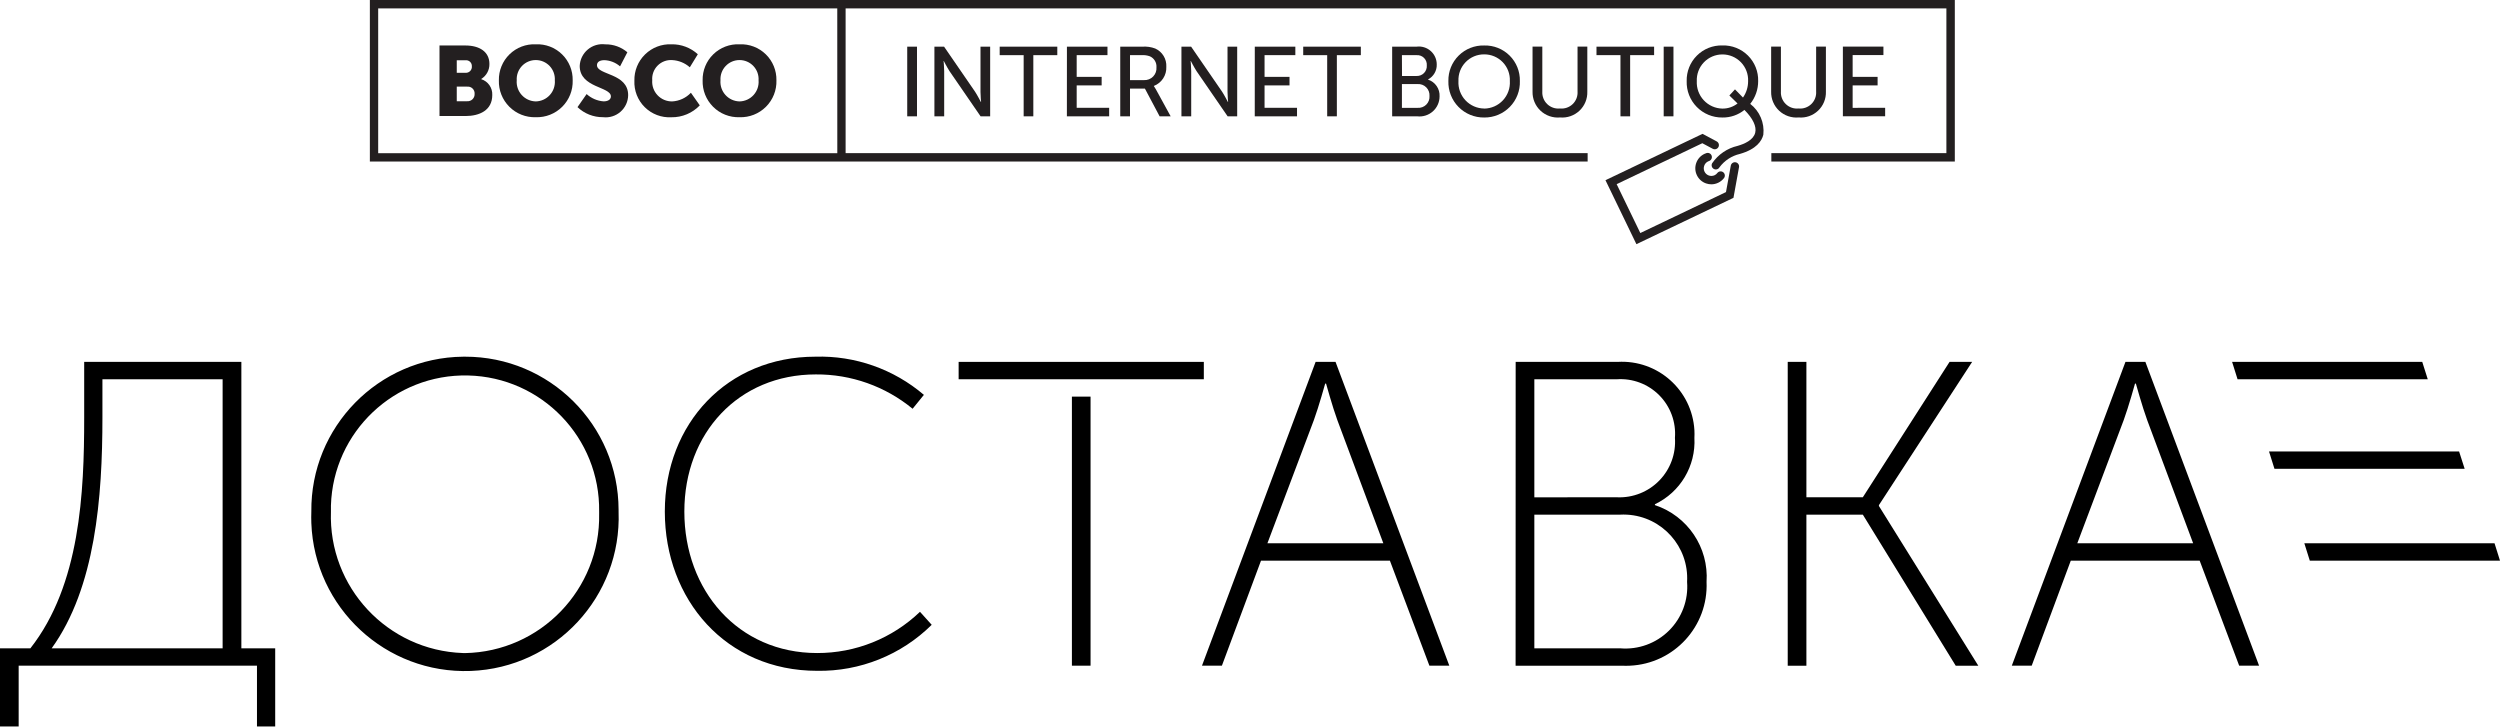
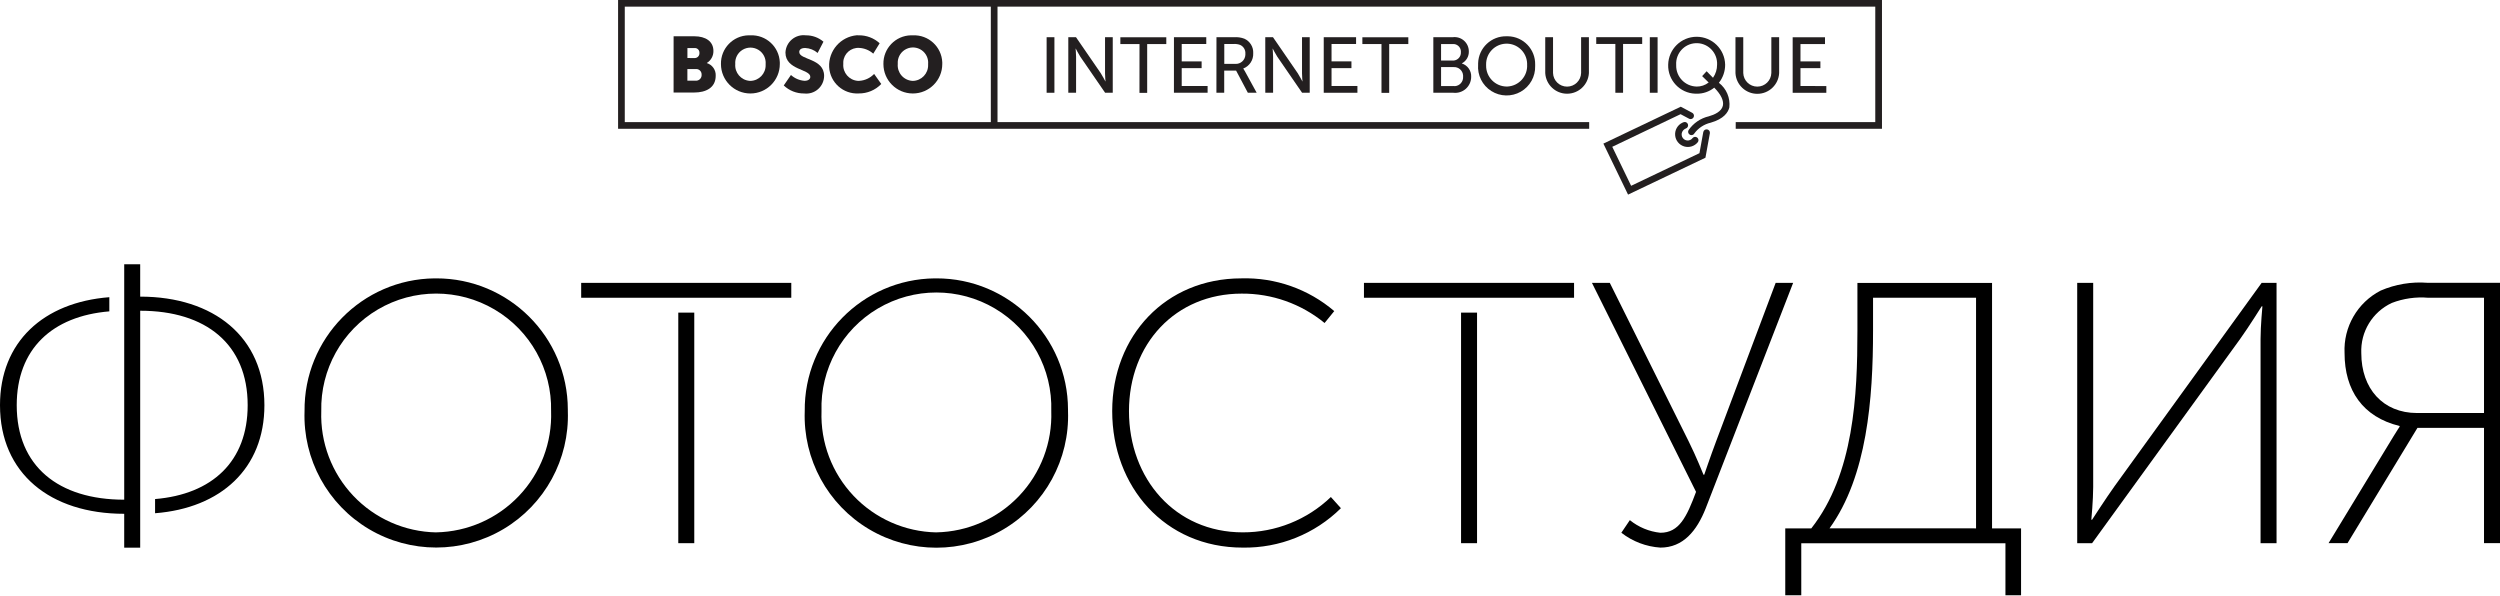
- <svg xmlns="http://www.w3.org/2000/svg" width="189.28" height="55" viewBox="0 0 189.28 55">
-   <g id="Group_960" data-name="Group 960" transform="translate(-99 -15)">
-     <g id="Group_812" data-name="Group 812" transform="translate(299.703 -481.078)">
-       <g id="Group_801" data-name="Group 801">
-         <g id="Group_796" data-name="Group 796">
-           <path id="Path_1143" data-name="Path 1143" d="M-167.428,499.522h1.964c1.069,0,1.816.478,1.816,1.4a1.305,1.305,0,0,1-.62,1.135v.015a1.2,1.2,0,0,1,.836,1.2c0,1.165-.971,1.591-2.032,1.591h-1.964Zm1.979,2.069a.452.452,0,0,0,.471-.493.435.435,0,0,0-.493-.456h-.65v.949Zm.112,2.152a.531.531,0,0,0,.568-.561.513.513,0,0,0-.56-.545h-.792v1.106Z" fill="#231f20" />
+ <svg xmlns="http://www.w3.org/2000/svg" width="210" height="50" viewBox="0 0 210 50">
+   <g id="Group_956" data-name="Group 956" transform="translate(-200 -800)">
+     <g id="Group_955" data-name="Group 955" transform="translate(200 822.199)">
+       <path id="Path_863" data-name="Path 863" d="M211.776,842.176v2.843h-1.343v-2.843c-6.217,0-10.433-3.4-10.433-9.121,0-5.325,3.658-8.644,9.184-9.074v1.191c-4.8.4-7.779,3.159-7.779,7.884,0,5.123,3.5,7.935,9.029,7.935V821.216h1.342v2.718c6.186,0,10.434,3.4,10.434,9.121,0,5.324-3.659,8.643-9.184,9.074v-1.191c4.8-.4,7.778-3.159,7.778-7.885,0-5.122-3.5-7.934-9.028-7.934v17.056Z" transform="translate(-200 -821.216)" />
+       <path id="Path_864" data-name="Path 864" d="M236.64,822.4a11.039,11.039,0,0,1,11.058,11.02v.132a11.065,11.065,0,1,1-22.116,0A11.04,11.04,0,0,1,236.508,822.4Zm0,21.335a9.844,9.844,0,0,0,9.652-10.183,9.655,9.655,0,1,0-19.305,0A9.845,9.845,0,0,0,236.64,843.738Z" transform="translate(-200 -821.216)" />
+       <path id="Path_865" data-name="Path 865" d="M258.319,825.277v19.367h-1.343V825.277Zm-9.5-1.249v-1.25h17.649v1.25Z" transform="translate(-200 -821.216)" />
+       <path id="Path_866" data-name="Path 866" d="M324.072,825.277v19.367h-1.343V825.277Zm-9.5-1.249v-1.25h17.649v1.25Z" transform="translate(-200 -821.216)" />
+       <path id="Path_867" data-name="Path 867" d="M278.654,822.4a11.041,11.041,0,0,1,11.059,11.02c0,.044,0,.088,0,.132a11.065,11.065,0,1,1-22.115,0A11.038,11.038,0,0,1,278.523,822.4Zm0,21.335a9.844,9.844,0,0,0,9.653-10.183,9.655,9.655,0,1,0-19.3,0A9.844,9.844,0,0,0,278.654,843.738Z" transform="translate(-200 -821.216)" />
+       <path id="Path_868" data-name="Path 868" d="M304.268,822.4a11.5,11.5,0,0,1,7.809,2.749l-.812,1a10.845,10.845,0,0,0-6.966-2.468c-5.558,0-9.465,4.217-9.465,9.871,0,5.685,3.874,10.183,9.559,10.183a10.649,10.649,0,0,0,7.4-2.968l.844.938a11.459,11.459,0,0,1-8.247,3.311c-6.56,0-10.965-5.123-10.965-11.464S297.927,822.4,304.268,822.4Z" transform="translate(-200 -821.216)" />
+       <path id="Path_869" data-name="Path 869" d="M336.907,842.708a4.867,4.867,0,0,0,2.561,1.061c1.593,0,2.218-1.343,3-3.436l-8.746-17.557h1.5l6.622,13.307c.625,1.25,1.25,2.812,1.25,2.812h.062s.53-1.562,1-2.812l5-13.307h1.468l-7.341,18.93c-.75,1.905-1.9,3.31-3.81,3.31a5.97,5.97,0,0,1-3.28-1.249Z" transform="translate(-200 -821.216)" />
+       <path id="Path_870" data-name="Path 870" d="M352.15,843.4c3.593-4.561,3.873-11.246,3.873-16.587v-4.03h11.309V843.4h2.437v5.622h-1.312v-4.373h-17.15v4.373h-1.345V843.4Zm13.838,0V824.028h-8.652v2.749c0,5.748-.5,12.245-3.655,16.619Z" transform="translate(-200 -821.216)" />
+       <path id="Path_871" data-name="Path 871" d="M374.485,822.778h1.343v17.149c0,1.094-.156,2.749-.156,2.749h.062s1.187-1.842,1.906-2.842l12.338-17.056h1.252v21.867h-1.343v-17.15c0-1.093.156-2.748.156-2.748h-.063s-1.093,1.749-1.812,2.748l-12.432,17.15h-1.25Z" transform="translate(-200 -821.216)" />
+       <path id="Path_872" data-name="Path 872" d="M401.067,835.648c.281-.469.5-.781.5-.781V834.8c-3.093-.75-4.624-3-4.624-6.122a5.606,5.606,0,0,1,3.03-5.25,8.314,8.314,0,0,1,3.936-.656H410v21.866h-1.343v-9.681h-5.591l-5.873,9.683H395.6Zm7.59-1.937v-9.683h-4.685a6.894,6.894,0,0,0-3.062.437,4.439,4.439,0,0,0-2.561,4.217c0,2.968,1.812,5.029,4.685,5.029Z" transform="translate(-200 -821.216)" />
+     </g>
+     <g id="Group_535" data-name="Group 535" transform="translate(251.919 800)">
+       <g id="Group_524" data-name="Group 524" transform="translate(4.664 2.965)">
+         <g id="Group_519" data-name="Group 519" transform="translate(0 0.082)">
+           <path id="Path_873" data-name="Path 873" d="M256.583,803.047h1.738c.946,0,1.606.423,1.606,1.235a1.154,1.154,0,0,1-.548,1.005v.013a1.058,1.058,0,0,1,.74,1.064c0,1.031-.859,1.407-1.8,1.407h-1.738Zm1.752,1.831a.4.4,0,0,0,.418-.381.539.539,0,0,0,0-.056.385.385,0,0,0-.362-.406.468.468,0,0,0-.075,0h-.573v.838Zm.1,1.9a.469.469,0,0,0,.5-.434.324.324,0,0,0,0-.062.453.453,0,0,0-.423-.483.436.436,0,0,0-.072,0h-.7v.978Z" transform="translate(-256.583 -803.047)" fill="#231f20" />
        </g>
-         <g id="Group_797" data-name="Group 797">
-           <path id="Path_1144" data-name="Path 1144" d="M-160.138,499.432a2.676,2.676,0,0,1,2.794,2.727,2.708,2.708,0,0,1-2.794,2.794,2.708,2.708,0,0,1-2.794-2.794A2.676,2.676,0,0,1-160.138,499.432Zm0,4.325a1.479,1.479,0,0,0,1.442-1.6,1.443,1.443,0,0,0-1.442-1.532,1.443,1.443,0,0,0-1.442,1.532A1.479,1.479,0,0,0-160.138,503.757Z" fill="#231f20" />
+         <g id="Group_520" data-name="Group 520" transform="translate(3.979)">
+           <path id="Path_874" data-name="Path 874" d="M263.035,802.968a2.367,2.367,0,0,1,2.469,2.261c0,.05,0,.1,0,.151a2.472,2.472,0,0,1-4.944,0,2.368,2.368,0,0,1,2.32-2.414C262.933,802.965,262.984,802.965,263.035,802.968Zm0,3.827a1.309,1.309,0,0,0,1.279-1.338c0-.026,0-.051,0-.077a1.28,1.28,0,1,0-2.552,0,1.31,1.31,0,0,0,1.2,1.411Z" transform="translate(-260.562 -802.965)" fill="#231f20" />
        </g>
-         <g id="Group_798" data-name="Group 798">
-           <path id="Path_1145" data-name="Path 1145" d="M-156.289,503.2a2.148,2.148,0,0,0,1.285.553c.366,0,.553-.164.553-.374,0-.754-2.361-.635-2.361-2.308a1.722,1.722,0,0,1,1.934-1.636,2.523,2.523,0,0,1,1.674.6l-.553,1.068a1.93,1.93,0,0,0-1.18-.47c-.4,0-.568.164-.568.381,0,.762,2.361.582,2.361,2.271a1.7,1.7,0,0,1-1.9,1.666,2.767,2.767,0,0,1-1.935-.762Z" fill="#231f20" />
+         <g id="Group_521" data-name="Group 521" transform="translate(9.249 0.003)">
+           <path id="Path_875" data-name="Path 875" d="M266.44,806.3a1.905,1.905,0,0,0,1.137.489c.324,0,.489-.146.489-.331,0-.667-2.088-.561-2.088-2.042a1.523,1.523,0,0,1,1.711-1.448,2.237,2.237,0,0,1,1.481.536l-.489.945a1.711,1.711,0,0,0-1.044-.416c-.351,0-.5.145-.5.337,0,.674,2.089.516,2.089,2.009a1.5,1.5,0,0,1-1.679,1.474,2.443,2.443,0,0,1-1.712-.674Z" transform="translate(-265.832 -802.969)" fill="#231f20" />
        </g>
-         <g id="Group_799" data-name="Group 799">
-           <path id="Path_1146" data-name="Path 1146" d="M-149.87,499.432a2.875,2.875,0,0,1,2,.754l-.605.987a2.184,2.184,0,0,0-1.337-.546,1.419,1.419,0,0,0-1.509,1.524,1.492,1.492,0,0,0,1.509,1.606,2.108,2.108,0,0,0,1.419-.657l.672.956a2.909,2.909,0,0,1-2.151.9,2.655,2.655,0,0,1-2.8-2.772A2.691,2.691,0,0,1-149.87,499.432Z" fill="#231f20" />
+         <g id="Group_522" data-name="Group 522" transform="translate(13.054 0)">
+           <path id="Path_876" data-name="Path 876" d="M272.119,802.968a2.541,2.541,0,0,1,1.771.667l-.536.873a1.933,1.933,0,0,0-1.182-.483,1.256,1.256,0,0,0-1.336,1.169,1.215,1.215,0,0,0,0,.181,1.32,1.32,0,0,0,1.215,1.417c.04,0,.08,0,.12,0a1.864,1.864,0,0,0,1.255-.582l.6.846a2.576,2.576,0,0,1-1.9.794,2.349,2.349,0,0,1-2.477-2.213,2.555,2.555,0,0,1,2.327-2.675C272.018,802.965,272.068,802.966,272.119,802.968Z" transform="translate(-269.637 -802.966)" fill="#231f20" />
        </g>
-         <g id="Group_800" data-name="Group 800">
-           <path id="Path_1147" data-name="Path 1147" d="M-144.712,499.432a2.675,2.675,0,0,1,2.794,2.727,2.708,2.708,0,0,1-2.794,2.794,2.708,2.708,0,0,1-2.794-2.794A2.676,2.676,0,0,1-144.712,499.432Zm0,4.325a1.479,1.479,0,0,0,1.442-1.6,1.443,1.443,0,0,0-1.442-1.532,1.443,1.443,0,0,0-1.442,1.532A1.479,1.479,0,0,0-144.712,503.757Z" fill="#231f20" />
+         <g id="Group_523" data-name="Group 523" transform="translate(17.626)">
+           <path id="Path_877" data-name="Path 877" d="M276.683,802.968a2.366,2.366,0,0,1,2.468,2.261c0,.05,0,.1,0,.151a2.472,2.472,0,0,1-4.944,0,2.367,2.367,0,0,1,2.318-2.414C276.579,802.965,276.631,802.965,276.683,802.968Zm0,3.827a1.309,1.309,0,0,0,1.279-1.338c0-.025,0-.051,0-.077a1.279,1.279,0,1,0-2.55-.2,1.128,1.128,0,0,0,0,.2,1.309,1.309,0,0,0,1.2,1.411Z" transform="translate(-274.209 -802.965)" fill="#231f20" />
        </g>
      </g>
-       <g id="Group_810" data-name="Group 810">
-         <g id="Group_802" data-name="Group 802">
-           <path id="Path_1148" data-name="Path 1148" d="M-132.015,499.611h.74v5.274h-.74Z" fill="#231f20" />
+       <g id="Group_533" data-name="Group 533" transform="translate(35.997 3.121)">
+         <g id="Group_525" data-name="Group 525" transform="translate(0 0.005)">
+           <path id="Path_878" data-name="Path 878" d="M287.916,803.126h.655v4.666h-.655Z" transform="translate(-287.916 -803.126)" fill="#231f20" />
        </g>
-         <g id="Group_803" data-name="Group 803">
-           <path id="Path_1149" data-name="Path 1149" d="M-129.957,499.611h.732l2.353,3.422c.187.291.434.769.434.769h.015s-.045-.47-.045-.769v-3.422h.732v5.274h-.725l-2.353-3.421c-.187-.291-.433-.769-.433-.769h-.015s.045.47.045.769v3.421h-.74Z" fill="#231f20" />
+         <g id="Group_526" data-name="Group 526" transform="translate(1.821 0.005)">
+           <path id="Path_879" data-name="Path 879" d="M289.737,803.126h.647l2.082,3.027c.165.258.384.681.384.681h.012s-.039-.417-.039-.681v-3.027h.648v4.666h-.641l-2.082-3.027c-.165-.257-.383-.68-.383-.68h-.014s.04.416.04.68v3.027h-.654Z" transform="translate(-289.737 -803.126)" fill="#231f20" />
        </g>
-         <g id="Group_804" data-name="Group 804">
-           <path id="Path_1150" data-name="Path 1150" d="M-123.2,500.254h-1.815v-.643h4.362v.643h-1.815v4.631h-.732Z" fill="#231f20" />
+         <g id="Group_527" data-name="Group 527" transform="translate(6.194 0.005)">
+           <path id="Path_880" data-name="Path 880" d="M295.718,803.7H294.11v-.569h3.859v.569h-1.606v4.1h-.648Z" transform="translate(-294.11 -803.126)" fill="#231f20" />
        </g>
-         <g id="Group_805" data-name="Group 805">
-           <path id="Path_1151" data-name="Path 1151" d="M-119.924,499.611h3.07v.643h-2.331V501.9h1.89v.642h-1.89v1.7h2.458v.642h-3.2Z" fill="#231f20" />
+         <g id="Group_528" data-name="Group 528" transform="translate(10.694 0.005)">
+           <path id="Path_881" data-name="Path 881" d="M298.612,803.126h2.715v.569h-2.063v1.46h1.672v.568h-1.672v1.5h2.175v.569H298.61Z" transform="translate(-298.61 -803.126)" fill="#231f20" />
        </g>
-         <g id="Group_806" data-name="Group 806">
-           <path id="Path_1152" data-name="Path 1152" d="M-115.887,499.611h1.673a2.294,2.294,0,0,1,.979.142,1.426,1.426,0,0,1,.836,1.382,1.477,1.477,0,0,1-.941,1.449v.015a1.811,1.811,0,0,1,.15.24l1.12,2.046h-.836l-1.114-2.1h-1.128v2.1h-.739Zm1.8,2.533a.9.9,0,0,0,.942-.971.843.843,0,0,0-.494-.83,1.52,1.52,0,0,0-.635-.089h-.874v1.89Z" fill="#231f20" />
+         <g id="Group_529" data-name="Group 529" transform="translate(14.265)">
+           <path id="Path_882" data-name="Path 882" d="M302.183,803.126h1.481a2.031,2.031,0,0,1,.866.126,1.263,1.263,0,0,1,.74,1.221,1.307,1.307,0,0,1-.833,1.282v.013a1.6,1.6,0,0,1,.132.212l.991,1.811h-.741l-.985-1.858h-1v1.858h-.655Zm1.593,2.241a.8.8,0,0,0,.835-.752.951.951,0,0,0,0-.107.745.745,0,0,0-.436-.734,1.345,1.345,0,0,0-.562-.079h-.773v1.672Z" transform="translate(-302.181 -803.121)" fill="#231f20" />
        </g>
-         <g id="Group_807" data-name="Group 807">
-           <path id="Path_1153" data-name="Path 1153" d="M-111.254,499.611h.733l2.353,3.422c.187.291.433.769.433.769h.015s-.045-.47-.045-.769v-3.422h.732v5.274h-.724l-2.353-3.421c-.187-.291-.434-.769-.434-.769h-.015s.045.47.045.769v3.421h-.74Z" fill="#231f20" />
+         <g id="Group_530" data-name="Group 530" transform="translate(18.367 0.005)">
+           <path id="Path_883" data-name="Path 883" d="M306.283,803.126h.648l2.081,3.027c.166.258.384.681.384.681h.013s-.04-.417-.04-.681v-3.027h.648v4.666h-.641l-2.082-3.027c-.165-.257-.383-.68-.383-.68H306.9s.04.416.04.68v3.027h-.655Z" transform="translate(-306.283 -803.126)" fill="#231f20" />
        </g>
-         <g id="Group_808" data-name="Group 808">
-           <path id="Path_1154" data-name="Path 1154" d="M-105.7,499.611h3.07v.643h-2.331V501.9h1.89v.642h-1.89v1.7h2.458v.642h-3.2Z" fill="#231f20" />
+         <g id="Group_531" data-name="Group 531" transform="translate(23.278 0.005)">
+           <path id="Path_884" data-name="Path 884" d="M311.194,803.126h2.717v.569h-2.062v1.46h1.672v.568h-1.672v1.5h2.174v.569h-2.829Z" transform="translate(-311.194 -803.126)" fill="#231f20" />
        </g>
-         <g id="Group_809" data-name="Group 809">
-           <path id="Path_1155" data-name="Path 1155" d="M-100.219,500.254h-1.815v-.643h4.363v.643h-1.816v4.631h-.732Z" fill="#231f20" />
+         <g id="Group_532" data-name="Group 532" transform="translate(26.523 0.005)">
+           <path id="Path_885" data-name="Path 885" d="M316.045,803.7h-1.606v-.569h3.86v.569h-1.607v4.1h-.647Z" transform="translate(-314.439 -803.126)" fill="#231f20" />
        </g>
      </g>
-       <g id="Group_811" data-name="Group 811">
-         <path id="Path_1156" data-name="Path 1156" d="M-92.582,502.106v-.014a1.236,1.236,0,0,0,.658-1.136,1.354,1.354,0,0,0-1.532-1.345H-95.3v5.274h1.89a1.52,1.52,0,0,0,1.7-1.5A1.268,1.268,0,0,0-92.582,502.106Zm-1.979-1.852h1.1a.724.724,0,0,1,.784.777.746.746,0,0,1-.777.8h-1.1Zm1.188,3.989h-1.188v-1.8h1.188a.848.848,0,0,1,.9.9A.84.84,0,0,1-93.373,504.243Z" fill="#231f20" />
-         <path id="Path_1157" data-name="Path 1157" d="M-88.331,499.522a2.638,2.638,0,0,0-2.712,2.689,2.677,2.677,0,0,0,2.712,2.764,2.671,2.671,0,0,0,2.7-2.764A2.631,2.631,0,0,0-88.331,499.522Zm0,4.773a1.971,1.971,0,0,1-1.95-2.084,1.935,1.935,0,0,1,1.95-2.017,1.933,1.933,0,0,1,1.942,2.017A1.969,1.969,0,0,1-88.331,504.3Z" fill="#231f20" />
-         <path id="Path_1158" data-name="Path 1158" d="M-81.264,503a1.211,1.211,0,0,1-1.33,1.292,1.215,1.215,0,0,1-1.337-1.285v-3.4h-.74v3.407a1.915,1.915,0,0,0,2.085,1.957,1.9,1.9,0,0,0,2.062-1.957v-3.407h-.74Z" fill="#231f20" />
-         <path id="Path_1159" data-name="Path 1159" d="M-78.014,504.885h.732v-4.632h1.815v-.643h-4.363v.643h1.815Z" fill="#231f20" />
-         <rect id="Rectangle_212" data-name="Rectangle 212" width="0.74" height="5.274" transform="translate(-74.742 499.611)" fill="#231f20" />
-         <path id="Path_1160" data-name="Path 1160" d="M-67.589,502.218a2.631,2.631,0,0,0-2.712-2.7,2.636,2.636,0,0,0-2.7,2.7,2.672,2.672,0,0,0,2.7,2.757,2.583,2.583,0,0,0,1.673-.575l0,0c.64.646.932,1.256.815,1.729-.136.546-.8.842-1.334.994a3.211,3.211,0,0,0-1.924,1.313.317.317,0,0,0,.122.431.309.309,0,0,0,.154.041.317.317,0,0,0,.277-.163,2.672,2.672,0,0,1,1.545-1.013c1.258-.358,1.66-.987,1.775-1.451a2.582,2.582,0,0,0-.992-2.338A2.743,2.743,0,0,0-67.589,502.218ZM-70.3,504.3a1.979,1.979,0,0,1-1.935-2.077,1.939,1.939,0,0,1,1.935-2.024,1.942,1.942,0,0,1,1.95,2.024,2.151,2.151,0,0,1-.388,1.241l-.606-.62-.425.463.619.605A1.827,1.827,0,0,1-70.3,504.3Z" fill="#231f20" />
-         <path id="Path_1161" data-name="Path 1161" d="M-63.2,503a1.21,1.21,0,0,1-1.329,1.292,1.215,1.215,0,0,1-1.337-1.285v-3.4h-.74v3.407a1.914,1.914,0,0,0,2.084,1.957,1.9,1.9,0,0,0,2.062-1.957v-3.407h-.74Z" fill="#231f20" />
-         <path id="Path_1162" data-name="Path 1162" d="M-60.436,504.243v-1.7h1.89V501.9h-1.89v-1.651h2.331v-.643h-3.07v5.274h3.2v-.642Z" fill="#231f20" />
-         <path id="Path_1163" data-name="Path 1163" d="M-69.294,508.365a.318.318,0,0,0-.368.256l-.363,2-6.486,3.1-1.792-3.7,6.486-3.1.79.422a.317.317,0,0,0,.429-.13.317.317,0,0,0-.131-.429l-1.072-.572-7.349,3.509,2.343,4.844,7.348-3.509.42-2.319A.317.317,0,0,0-69.294,508.365Z" fill="#231f20" />
-         <path id="Path_1164" data-name="Path 1164" d="M-71.384,508.3a.591.591,0,0,1,.075-.03.317.317,0,0,0,.2-.4.316.316,0,0,0-.4-.2,1.252,1.252,0,0,0-.155.062,1.2,1.2,0,0,0-.616.692,1.2,1.2,0,0,0,.054.925,1.2,1.2,0,0,0,.692.616,1.217,1.217,0,0,0,.4.068,1.2,1.2,0,0,0,.526-.122,1.2,1.2,0,0,0,.43-.348.317.317,0,0,0-.057-.444.317.317,0,0,0-.444.056.57.57,0,0,1-.2.166.577.577,0,0,1-.441.026.573.573,0,0,1-.33-.294.573.573,0,0,1-.025-.441A.568.568,0,0,1-71.384,508.3Z" fill="#231f20" />
+       <g id="Group_534" data-name="Group 534" transform="translate(68.477 3.046)">
+         <path id="Path_886" data-name="Path 886" d="M322.8,805.333v-.012a1.092,1.092,0,0,0,.582-1.005,1.2,1.2,0,0,0-1.355-1.191H320.4v4.666h1.672a1.345,1.345,0,0,0,1.507-1.328A1.123,1.123,0,0,0,322.8,805.333ZM321.05,803.7h.971a.639.639,0,0,1,.693.582.731.731,0,0,1,0,.105.662.662,0,0,1-.616.7c-.024,0-.048,0-.072,0h-.977Zm1.051,3.529H321.05v-1.593H322.1a.751.751,0,0,1,.8.7.779.779,0,0,1,0,.1.744.744,0,0,1-.683.8A.764.764,0,0,1,322.1,807.224Z" transform="translate(-320.396 -803.046)" fill="#231f20" />
+         <path id="Path_887" data-name="Path 887" d="M326.562,803.047a2.335,2.335,0,0,0-2.4,2.267c0,.038,0,.075,0,.113a2.4,2.4,0,1,0,4.791.112c0-.037,0-.075,0-.112a2.328,2.328,0,0,0-2.276-2.38Zm0,4.223a1.743,1.743,0,0,1-1.728-1.758c0-.029,0-.057,0-.085a1.723,1.723,0,0,1,3.444-.111q0,.056,0,.111a1.741,1.741,0,0,1-1.637,1.84Z" transform="translate(-320.396 -803.046)" fill="#231f20" />
+         <path id="Path_888" data-name="Path 888" d="M332.814,806.127a1.18,1.18,0,0,1-2.359.007v-3.008H329.8v3.014a1.837,1.837,0,0,0,3.668,0v-3.014h-.655Z" transform="translate(-320.396 -803.046)" fill="#231f20" />
+         <path id="Path_889" data-name="Path 889" d="M335.69,807.792h.648v-4.1h1.606v-.569h-3.86v.569h1.606Z" transform="translate(-320.396 -803.046)" fill="#231f20" />
+         <rect id="Rectangle_141" data-name="Rectangle 141" width="0.654" height="4.666" transform="translate(18.188 0.08)" fill="#231f20" />
+         <path id="Path_890" data-name="Path 890" d="M344.912,805.433a2.393,2.393,0,0,0-4.785,0,2.364,2.364,0,0,0,2.289,2.437c.032,0,.065,0,.1,0a2.291,2.291,0,0,0,1.481-.508l0,0c.566.574.824,1.112.721,1.53-.12.485-.706.745-1.18.879a2.841,2.841,0,0,0-1.7,1.162.279.279,0,0,0,.107.381h0a.275.275,0,0,0,.137.036.28.28,0,0,0,.244-.143,2.359,2.359,0,0,1,1.368-.9c1.113-.317,1.469-.873,1.571-1.283a2.288,2.288,0,0,0-.878-2.069A2.428,2.428,0,0,0,344.912,805.433Zm-2.4,1.837a1.75,1.75,0,0,1-1.713-1.787l0-.05a1.72,1.72,0,0,1,3.436-.174,1.689,1.689,0,0,1,0,.174,1.894,1.894,0,0,1-.343,1.1l-.536-.548-.376.409.548.536a1.618,1.618,0,0,1-1.016.343Z" transform="translate(-320.396 -803.046)" fill="#231f20" />
+         <path id="Path_891" data-name="Path 891" d="M348.793,806.127a1.18,1.18,0,0,1-2.359.007v-3.008h-.655v3.014a1.837,1.837,0,0,0,3.669,0v-3.014h-.655Z" transform="translate(-320.396 -803.046)" fill="#231f20" />
+         <path id="Path_892" data-name="Path 892" d="M351.24,807.224v-1.5h1.673v-.569H351.24V803.7H353.3v-.569h-2.716v4.666h2.828v-.568Z" transform="translate(-320.396 -803.046)" fill="#231f20" />
+         <path id="Path_893" data-name="Path 893" d="M343.4,810.871a.28.28,0,0,0-.325.226l-.321,1.77-5.739,2.74-1.585-3.276,5.738-2.74.7.373a.281.281,0,1,0,.265-.495h0l-.949-.506-6.5,3.1,2.073,4.285,6.5-3.1.372-2.052a.281.281,0,0,0-.226-.326Z" transform="translate(-320.396 -803.046)" fill="#231f20" />
+         <path id="Path_894" data-name="Path 894" d="M341.555,810.817a.419.419,0,0,1,.066-.027.281.281,0,0,0-.172-.534,1.154,1.154,0,0,0-.137.055,1.071,1.071,0,1,0,1.313,1.621.28.28,0,0,0-.441-.343.511.511,0,1,1-.806-.627.523.523,0,0,1,.18-.146Z" transform="translate(-320.396 -803.046)" fill="#231f20" />
      </g>
-       <path id="Path_1165" data-name="Path 1165" d="M-172.7,496.078v12.228h92.2v-.633h-56.18V496.712h83.342v10.961H-66.591v.633H-52.7V496.078Zm35.391,11.6H-172.07V496.712h34.758Z" fill="#231f20" />
-     </g>
-     <g id="Group_761" data-name="Group 761" transform="translate(-27.107 -1406.857)">
-       <path id="Path_1086" data-name="Path 1086" d="M128.407,1470.943c3.778-4.8,4.074-11.829,4.074-17.443v-4.244h11.9v21.687h2.562v5.914h-1.38v-4.6H127.52v4.6h-1.413v-5.914Zm14.555,0v-20.372h-9.1v2.891c0,6.046-.526,12.881-3.844,17.481Z" />
-       <path id="Path_1087" data-name="Path 1087" d="M161.312,1448.862a11.613,11.613,0,0,1,11.629,11.594c0,.045,0,.091,0,.136a11.639,11.639,0,1,1-23.262.867q-.016-.433,0-.867a11.61,11.61,0,0,1,11.492-11.729Zm0,22.442a10.354,10.354,0,0,0,10.157-10.55c0-.054,0-.108,0-.162a10.156,10.156,0,0,0-20.306-.467c0,.156,0,.311,0,.467a10.355,10.355,0,0,0,9.989,10.708Z" />
-       <path id="Path_1088" data-name="Path 1088" d="M187.843,1448.862a12.1,12.1,0,0,1,8.214,2.891l-.855,1.052a11.4,11.4,0,0,0-7.327-2.6c-5.849,0-9.955,4.436-9.955,10.383,0,5.98,4.074,10.712,10.054,10.712a11.2,11.2,0,0,0,7.787-3.122l.887.985a12.044,12.044,0,0,1-8.674,3.483c-6.9,0-11.532-5.389-11.532-12.059S181.173,1448.862,187.843,1448.862Z" />
-       <path id="Path_1089" data-name="Path 1089" d="M208.675,1451.886v20.371h-1.412v-20.371Zm-9.988-1.315v-1.315h18.564v1.315Z" />
-       <path id="Path_1090" data-name="Path 1090" d="M225.715,1449.256h1.508l8.614,23h-1.508l-2.99-7.951H221.58l-2.96,7.951h-1.508Zm5.127,13.735-3.484-9.332c-.36-.985-.853-2.759-.853-2.759h-.066s-.493,1.774-.855,2.759l-3.519,9.332Z" />
-       <path id="Path_1091" data-name="Path 1091" d="M240.861,1449.256h7.722a5.5,5.5,0,0,1,5.811,5.173,5.569,5.569,0,0,1,0,.578,5.25,5.25,0,0,1-2.99,5.027v.066a5.718,5.718,0,0,1,3.91,5.814,6.089,6.089,0,0,1-5.82,6.345,5.778,5.778,0,0,1-.587,0h-8.051Zm7.688,10.252a4.209,4.209,0,0,0,4.371-4.5,4.13,4.13,0,0,0-4.4-4.436h-6.245v8.937Zm.231,11.435a4.682,4.682,0,0,0,5.06-5.028,4.826,4.826,0,0,0-4.547-5.092,4.527,4.527,0,0,0-.546,0h-6.472v10.121Z" />
-       <path id="Path_1092" data-name="Path 1092" d="M261.459,1449.256h1.414v10.252h4.271l6.568-10.252h1.709l-7.057,10.844v.068l7.524,12.091h-1.71l-7.03-11.434h-4.275v11.434h-1.414Z" />
-       <path id="Path_1093" data-name="Path 1093" d="M287.03,1449.256h1.508l8.608,23h-1.507l-2.991-7.951H282.89l-2.958,7.951h-1.507Zm5.125,13.735-3.482-9.332c-.362-.985-.855-2.759-.855-2.759h-.065s-.492,1.774-.854,2.759l-3.516,9.332Z" />
-       <path id="Path_1094" data-name="Path 1094" d="M315.387,1464.306h-14.4l-.414-1.315h14.4Z" />
-       <path id="Path_1095" data-name="Path 1095" d="M312.712,1457.353h-14.4l-.413-1.314h14.391Z" />
-       <path id="Path_1096" data-name="Path 1096" d="M309.917,1450.571h-14.4l-.413-1.315H309.5Z" />
+       <path id="Path_895" data-name="Path 895" d="M251.919,800v10.818h81.572v-.561h-49.7v-9.7h73.732v9.7H345.8v.561h12.286V800Zm31.31,10.258H252.481v-9.7h30.748Z" transform="translate(-251.919 -800)" fill="#231f20" />
    </g>
  </g>
</svg>
